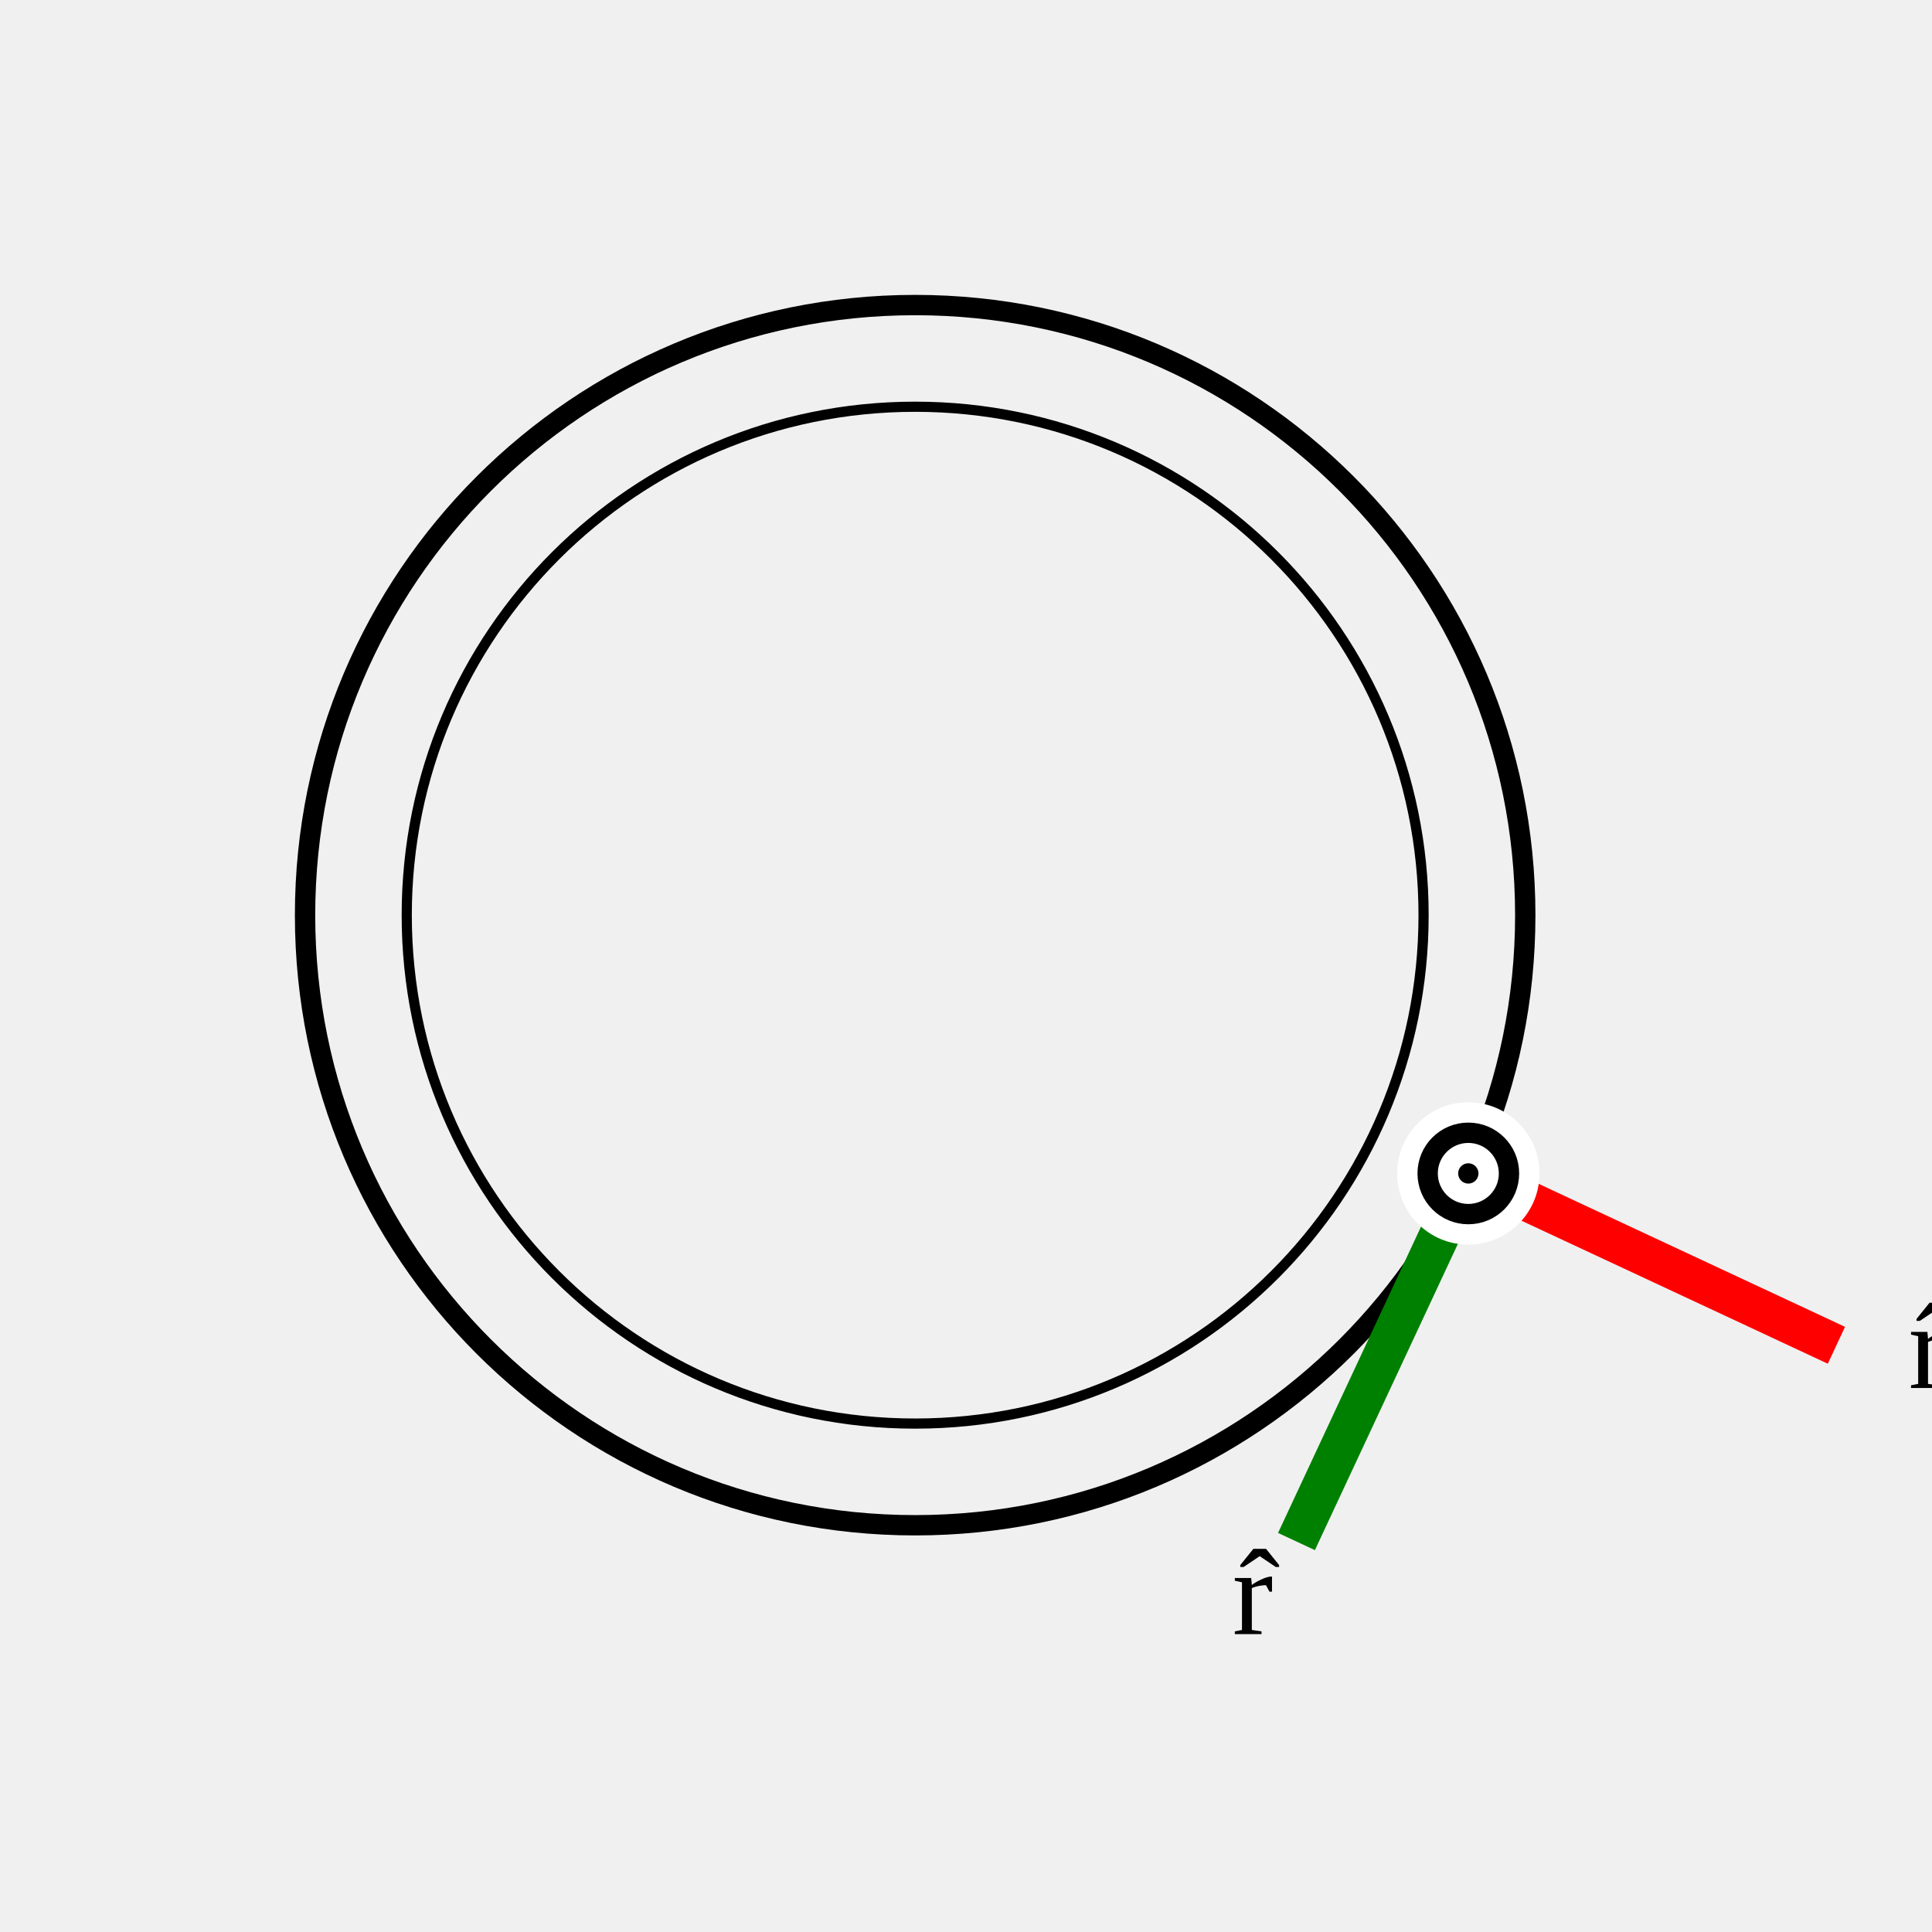
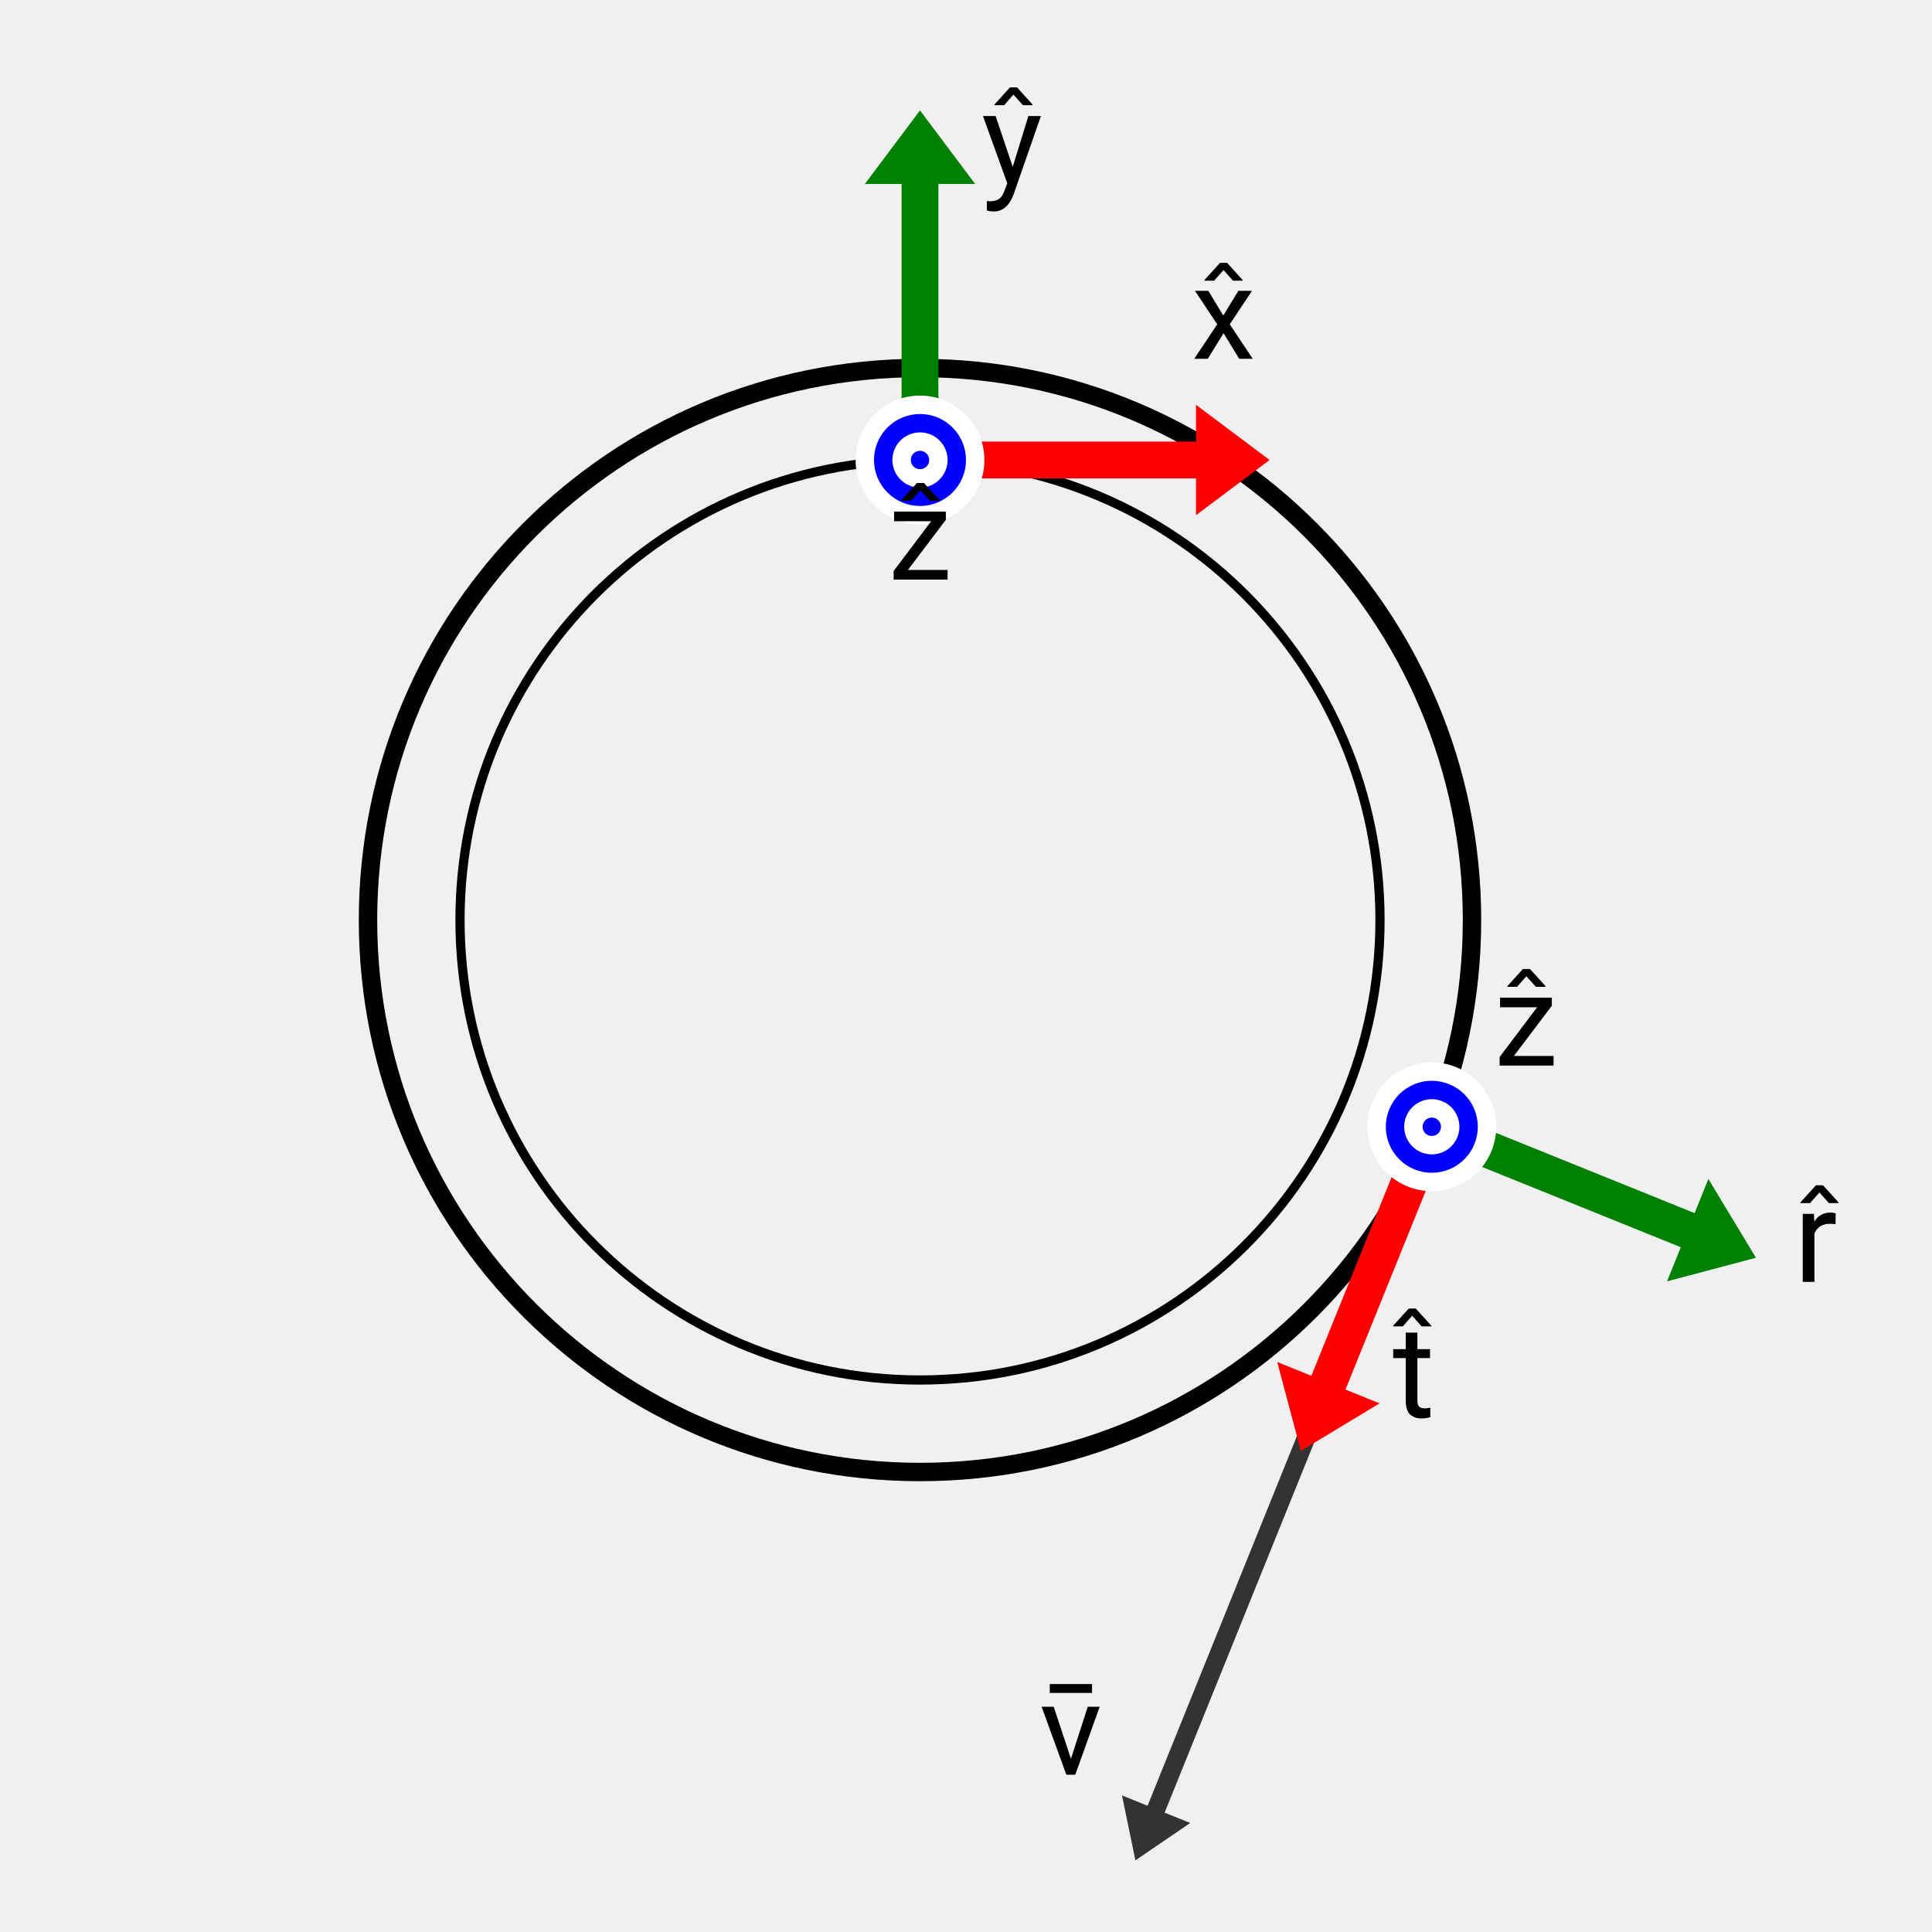
- <svg xmlns="http://www.w3.org/2000/svg" version="1.1" baseProfile="full" width="200" height="200" viewBox="0 0 200 200">
-   <svg width="200" height="200" viewBox="10 10 190 190" transform="rotate(0, 0, 0)">
+ <svg xmlns="http://www.w3.org/2000/svg" version="1.1" baseProfile="full" width="400" height="400" viewBox="0 0 200 200">
+   <svg width="200" height="200" viewBox="0 0 210 210">
    <ellipse cx="100" cy="100" rx="50" ry="50" fill="none" stroke-width="1" stroke="black" />
    <ellipse cx="100" cy="100" rx="60" ry="60" fill="none" stroke-width="2" stroke="black" />
-     <line x1="154.4" y1="125.4" x2="137.5" y2="161.6" stroke-width="4" stroke="green" />
-     <line x1="154.4" y1="125.4" x2="190.6" y2="142.3" stroke-width="4" stroke="red" />
-     <text alignment-baseline="middle" text-anchor="middle" x="133.2" y="170.7">r̂</text>
-     <text alignment-baseline="middle" text-anchor="middle" x="199.7" y="146.5">r̂</text>
-     <circle cx="154.4" cy="125.4" r="6" fill="white" stroke-width="2" stroke="white" />
-     <circle cx="154.4" cy="125.4" r="4" fill="white" stroke-width="2" stroke="black" />
-     <circle cx="154.4" cy="125.4" r="1" fill="black" />
+     <g transform="translate(100, 100) rotate(-90)">
+       <g transform="translate(50, 0) rotate(0)">
+         <line x1="0" y1="0" x2="30" y2="0" stroke-width="2" />
+         <polyline points="0,2 30,2 30,6 38,0 30,-6 30,-2, 0,-2" fill="green" />
+         <g transform="translate(30, 10)">
+           <text font-size="14" transform="rotate(90)" style="font-family: Roboto, sans-serif" alignment-baseline="middle" text-anchor="middle">ŷ</text>
+         </g>
+       </g>
+       <g transform="translate(50, 0) rotate(90)">
+         <line x1="0" y1="0" x2="30" y2="0" stroke-width="2" />
+         <polyline points="0,2 30,2 30,6 38,0 30,-6 30,-2, 0,-2" fill="red" />
+         <g transform="translate(33, -11)">
+           <text font-size="14" transform="rotate(0)" style="font-family: Roboto, sans-serif" alignment-baseline="middle" text-anchor="middle">x̂</text>
+         </g>
+       </g>
+       <circle cx="50" cy="0" r="6" fill="white" stroke-width="2" stroke="white" />
+       <circle cx="50" cy="0" r="4" fill="white" stroke-width="2" stroke="blue" />
+       <circle cx="50" cy="0" r="1" fill="blue" />
+       <g transform="translate(37, 0)">
+         <text font-size="14" transform="rotate(90)" style="font-family: Roboto, sans-serif" alignment-baseline="middle" text-anchor="middle">ẑ</text>
+       </g>
+     </g>
+     <g transform="translate(100, 100) rotate(22)">
+       <g transform="translate(60, 0) rotate(90)">
+         <line x1="0" y1="0" x2="30" y2="0" stroke-width="2" />
+         <polyline points="0,1 80,1 80,4 86,0 80,-4 80,-1, 0,-1" fill="#333" />
+         <g transform="translate(80, 10)">
+           <text font-size="14" transform="rotate(-112)" style="font-family: Roboto, sans-serif" alignment-baseline="middle" text-anchor="middle">v̄</text>
+         </g>
+       </g>
+       <g transform="translate(60, 0) rotate(0)">
+         <line x1="0" y1="0" x2="30" y2="0" stroke-width="2" />
+         <polyline points="0,2 30,2 30,6 38,0 30,-6 30,-2, 0,-2" fill="green" />
+         <g transform="translate(45, 0)">
+           <text font-size="14" transform="rotate(-22)" style="font-family: Roboto, sans-serif" alignment-baseline="middle" text-anchor="middle">r̂</text>
+         </g>
+       </g>
+       <g transform="translate(60, 0) rotate(90)">
+         <line x1="0" y1="0" x2="30" y2="0" stroke-width="2" />
+         <polyline points="0,2 30,2 30,6 38,0 30,-6 30,-2, 0,-2" fill="red" />
+         <g transform="translate(30, -10)">
+           <text font-size="14" transform="rotate(-112)" style="font-family: Roboto, sans-serif" alignment-baseline="middle" text-anchor="middle">t̂</text>
+         </g>
+       </g>
+       <circle cx="60" cy="0" r="6" fill="white" stroke-width="2" stroke="white" />
+       <circle cx="60" cy="0" r="4" fill="white" stroke-width="2" stroke="blue" />
+       <circle cx="60" cy="0" r="1" fill="blue" />
+       <g transform="translate(67, -10)">
+         <text font-size="14" transform="rotate(-22)" style="font-family: Roboto, sans-serif" alignment-baseline="middle" text-anchor="middle">ẑ</text>
+       </g>
+     </g>
  </svg>
-   <style>
-     svg {
-       transform: rotateX(0);
-     }
-   </style>
</svg>
